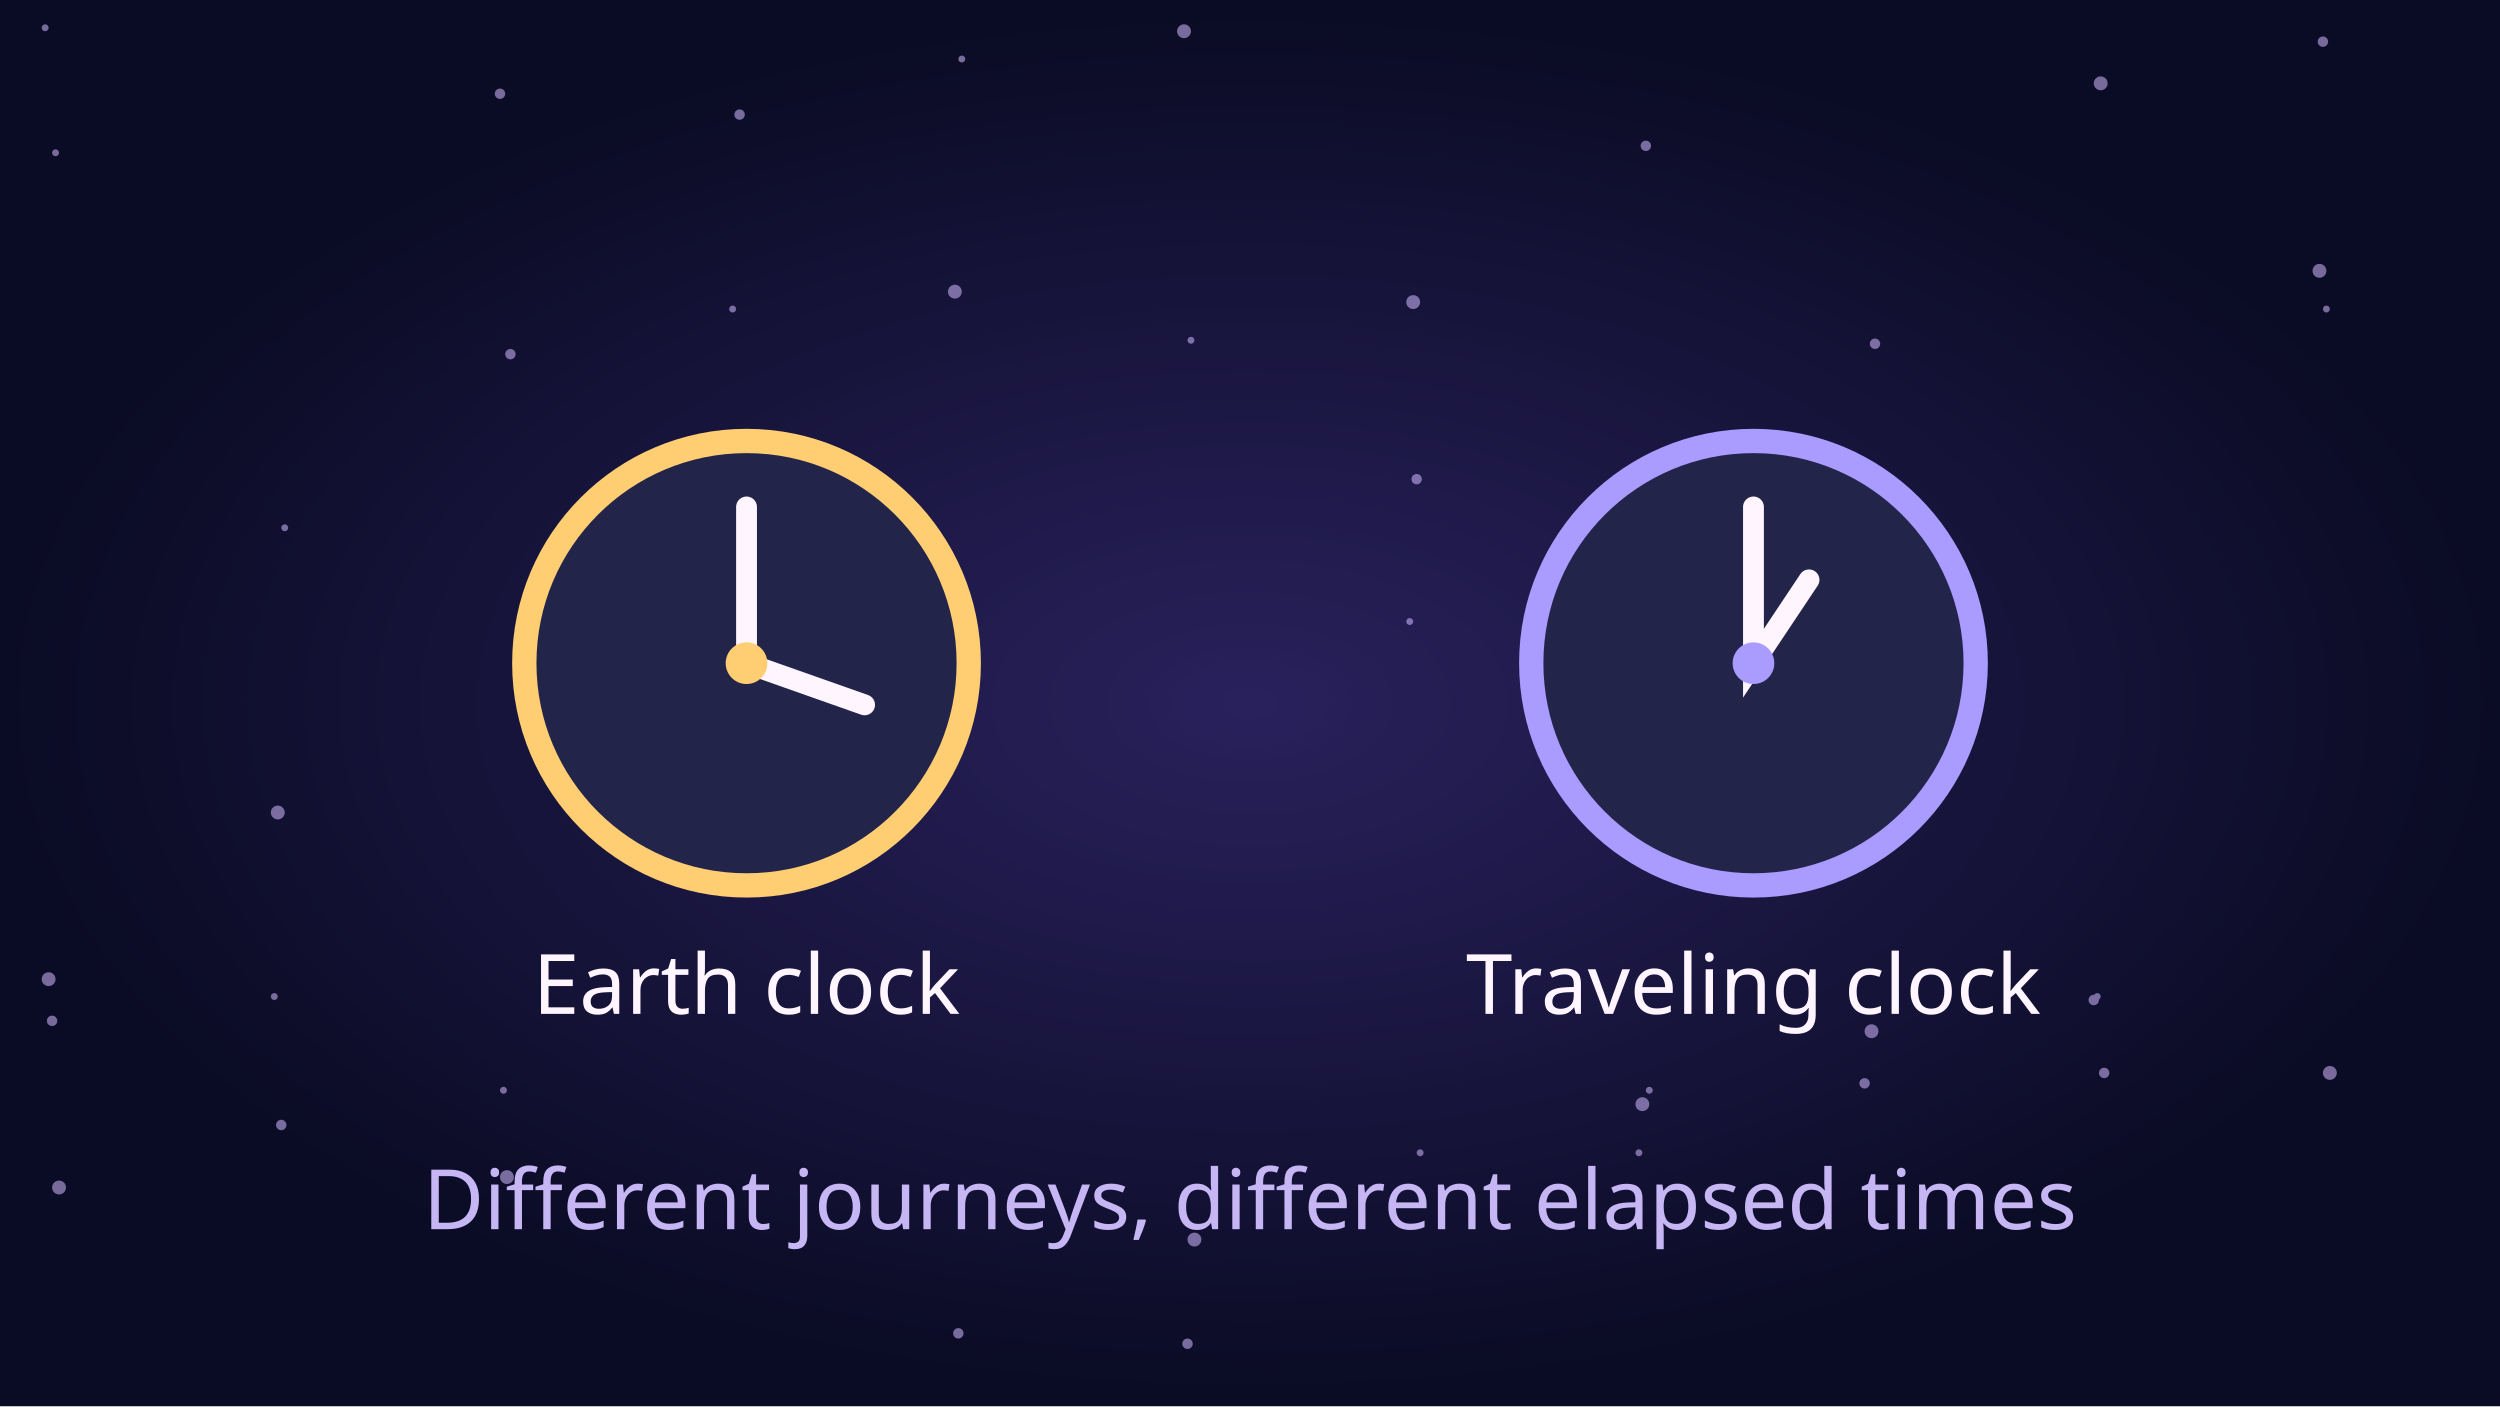
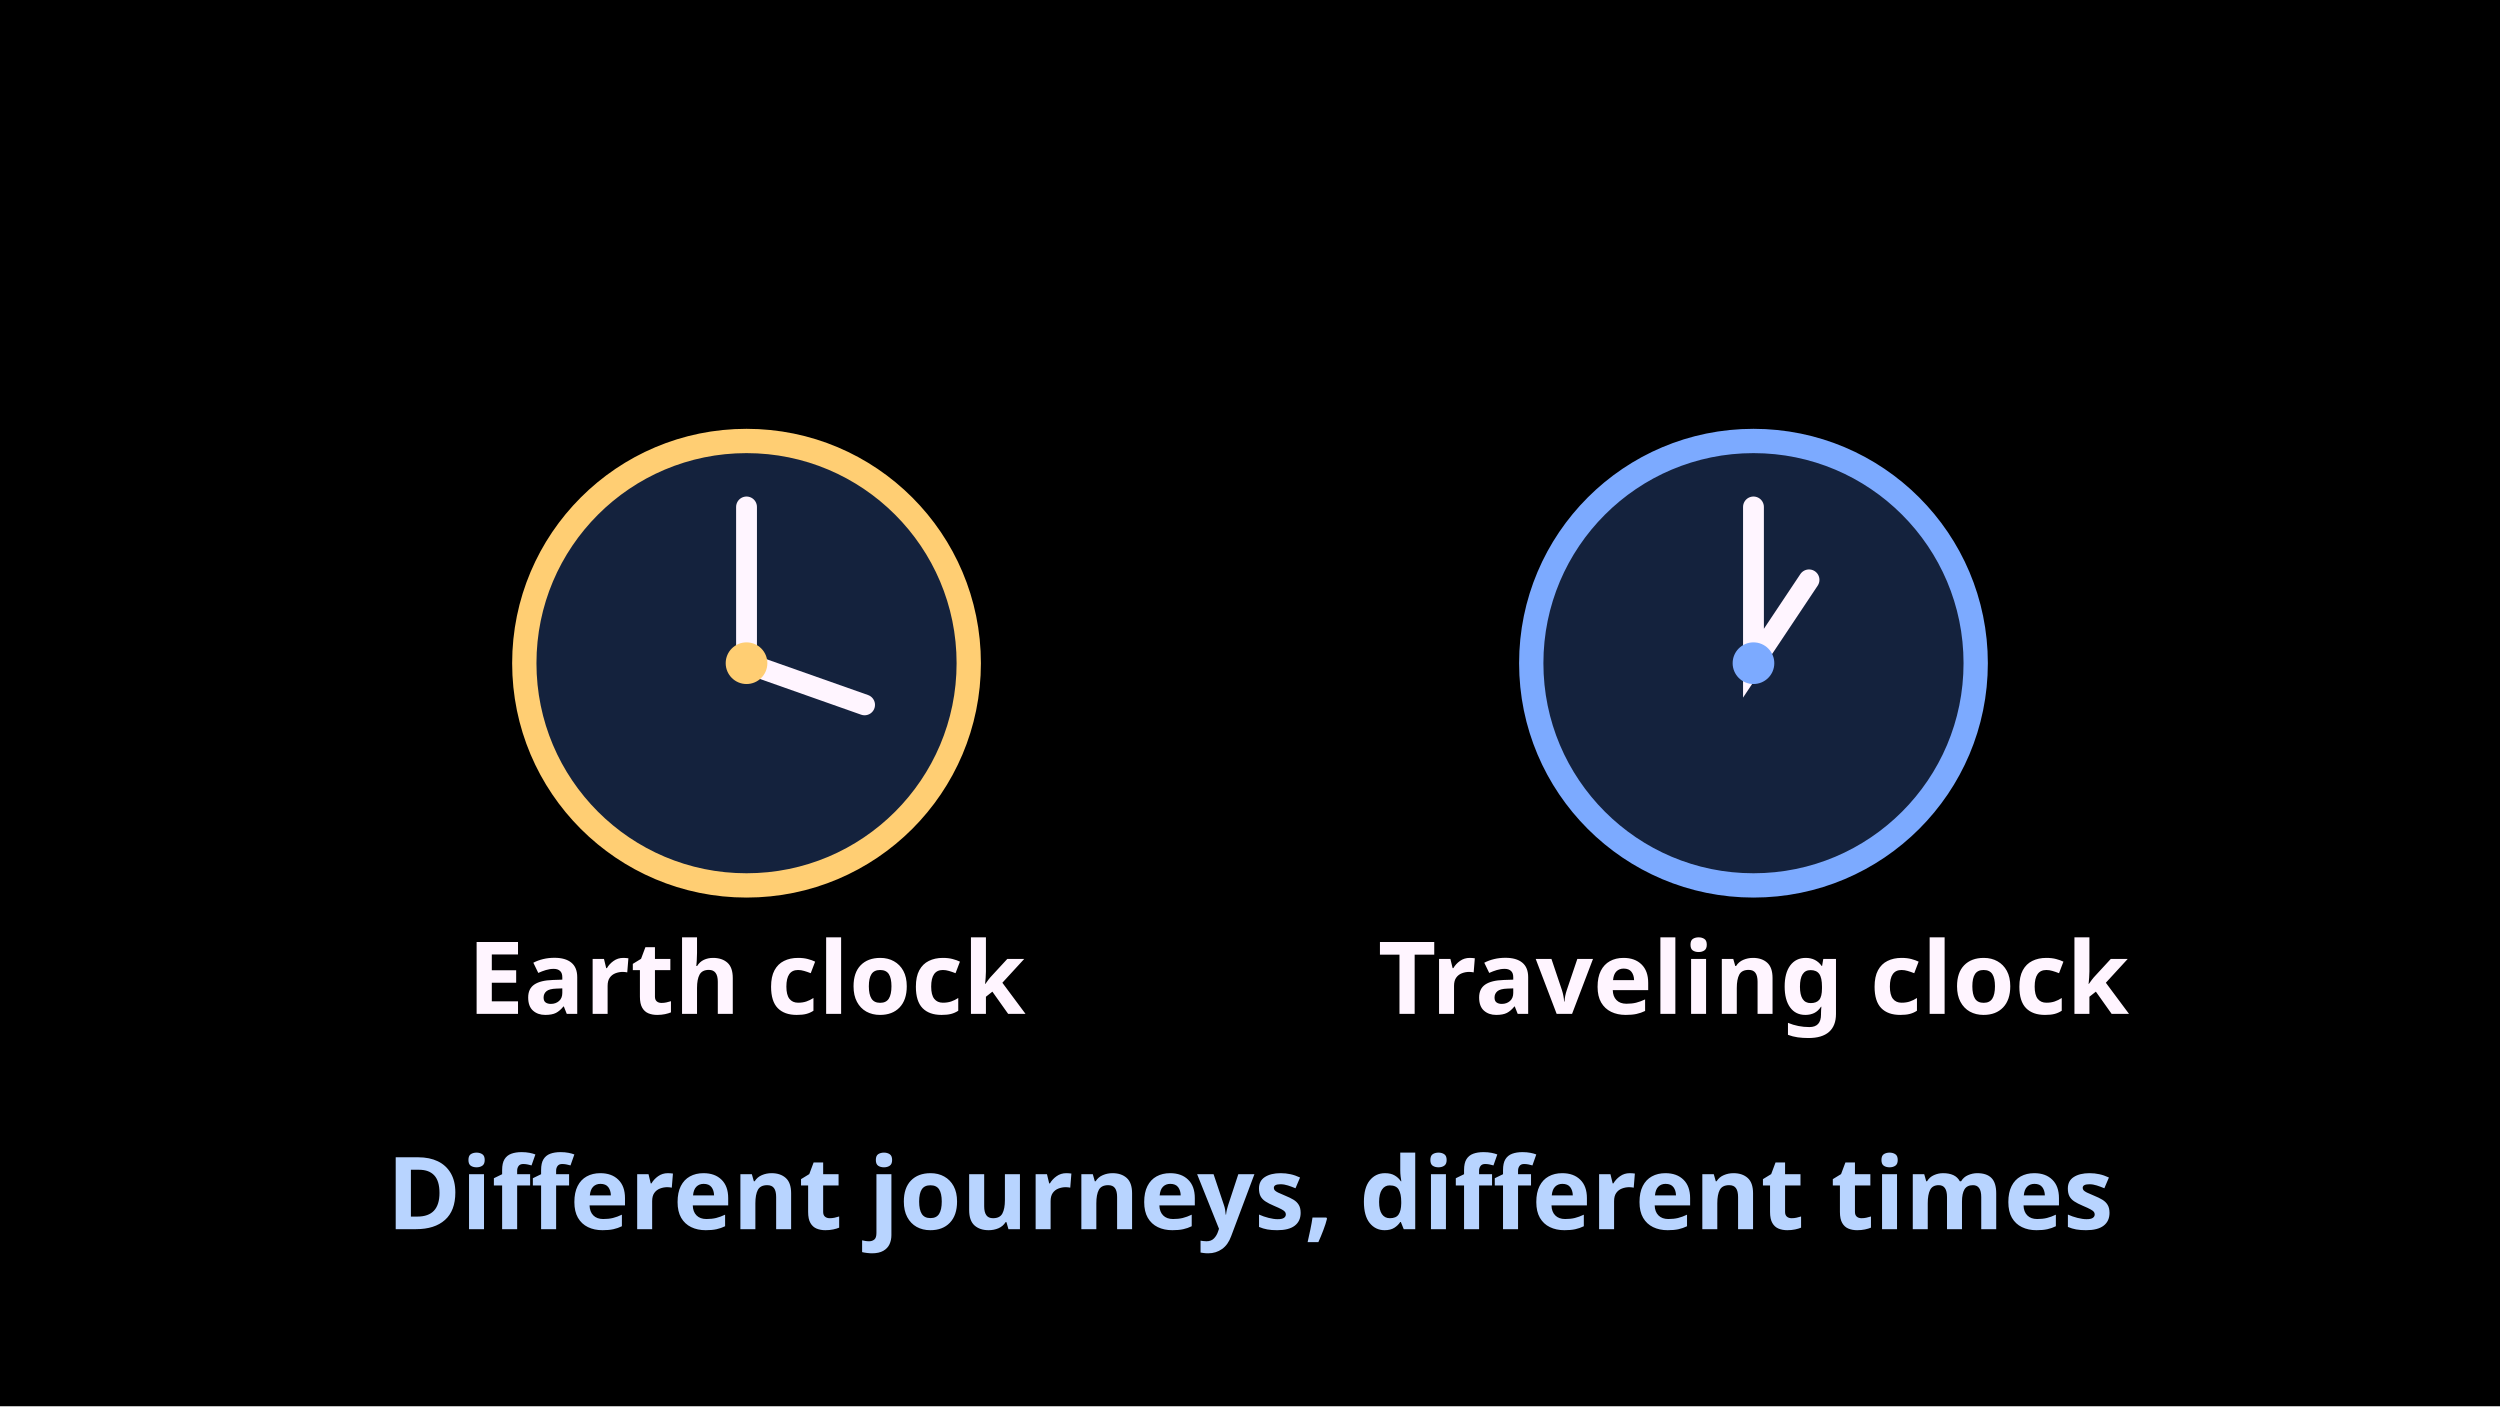
<svg xmlns="http://www.w3.org/2000/svg" viewBox="0 0 720 405">
-   <defs>
-     <radialGradient id="sky">
-       <stop stop-color="#29215c" />
-       <stop offset="1" stop-color="#0a0b24" />
-     </radialGradient>
-     <radialGradient id="gold" cx=".3" cy=".25">
-       <stop stop-color="#fff4b3" />
-       <stop offset=".55" stop-color="#f4a75d" />
-       <stop offset="1" stop-color="#9c4264" />
-     </radialGradient>
-   </defs>
-   <rect width="720" height="405" fill="url(#sky)" />
-   <g fill="#d2baff" opacity=".55">
-     <circle cx="13" cy="8" r="1.0" />
-     <circle cx="144" cy="27" r="1.5" />
-     <circle cx="275" cy="84" r="2.0" />
-     <circle cx="406" cy="179" r="1.0" />
-     <circle cx="537" cy="312" r="1.5" />
-     <circle cx="668" cy="78" r="2.0" />
-     <circle cx="79" cy="287" r="1.0" />
-     <circle cx="210" cy="129" r="1.5" />
-     <circle cx="341" cy="9" r="2.0" />
-     <circle cx="472" cy="332" r="1.0" />
-     <circle cx="603" cy="288" r="1.5" />
-     <circle cx="14" cy="282" r="2.0" />
-     <circle cx="145" cy="314" r="1.0" />
-     <circle cx="276" cy="384" r="1.5" />
-     <circle cx="407" cy="87" r="2.0" />
-     <circle cx="538" cy="233" r="1.0" />
-     <circle cx="669" cy="12" r="1.5" />
-     <circle cx="80" cy="234" r="2.0" />
-     <circle cx="211" cy="89" r="1.0" />
-     <circle cx="342" cy="387" r="1.5" />
-     <circle cx="473" cy="318" r="2.0" />
-     <circle cx="604" cy="287" r="1.0" />
-     <circle cx="15" cy="294" r="1.5" />
-     <circle cx="146" cy="339" r="2.0" />
-     <circle cx="277" cy="17" r="1.0" />
-     <circle cx="408" cy="138" r="1.5" />
-     <circle cx="539" cy="297" r="2.0" />
-     <circle cx="670" cy="89" r="1.0" />
-     <circle cx="81" cy="324" r="1.5" />
-     <circle cx="212" cy="192" r="2.0" />
-     <circle cx="343" cy="98" r="1.0" />
-     <circle cx="474" cy="42" r="1.5" />
-     <circle cx="605" cy="24" r="2.0" />
-     <circle cx="16" cy="44" r="1.0" />
-     <circle cx="147" cy="102" r="1.5" />
-     <circle cx="278" cy="198" r="2.0" />
-     <circle cx="409" cy="332" r="1.0" />
-     <circle cx="540" cy="99" r="1.5" />
-     <circle cx="671" cy="309" r="2.0" />
-     <circle cx="82" cy="152" r="1.0" />
-     <circle cx="213" cy="33" r="1.5" />
-     <circle cx="344" cy="357" r="2.0" />
-     <circle cx="475" cy="314" r="1.0" />
-     <circle cx="606" cy="309" r="1.5" />
-     <circle cx="17" cy="342" r="2.0" />
-   </g>
-   <g font-family="system-ui,sans-serif" font-size="24" text-anchor="middle" fill="#fff5ff">
-     <circle cx="215" cy="191" r="64" fill="#23244a" stroke="#ffce73" stroke-width="7" />
+   <rect width="720" height="405" fill="#000" />
+   <g font-family="system-ui,sans-serif" font-size="29" font-weight="600" text-anchor="middle" fill="#fff5ff">
+     <circle cx="215" cy="191" r="64" fill="#14223d" stroke="#ffce73" stroke-width="7" />
    <path d="M215 146V191l34 12" fill="none" stroke="#fff5ff" stroke-linecap="round" stroke-width="6" />
    <circle cx="215" cy="191" r="6" fill="#ffce73" />
-     <circle cx="505" cy="191" r="64" fill="#23244a" stroke="#a99bff" stroke-width="7" />
+     <circle cx="505" cy="191" r="64" fill="#14223d" stroke="#7caaff" stroke-width="7" />
    <path d="M505 146V191l16 -24" fill="none" stroke="#fff5ff" stroke-linecap="round" stroke-width="6" />
-     <circle cx="505" cy="191" r="6" fill="#a99bff" />
+     <circle cx="505" cy="191" r="6" fill="#7caaff" />
    <text x="215" y="292">Earth clock</text>
    <text x="505" y="292">Traveling clock</text>
-     <text x="360" y="354" fill="#c6b7f4">Different journeys, different elapsed times</text>
+     <text x="360" y="354" fill="#b8d4ff">Different journeys, different times</text>
  </g>
</svg>
